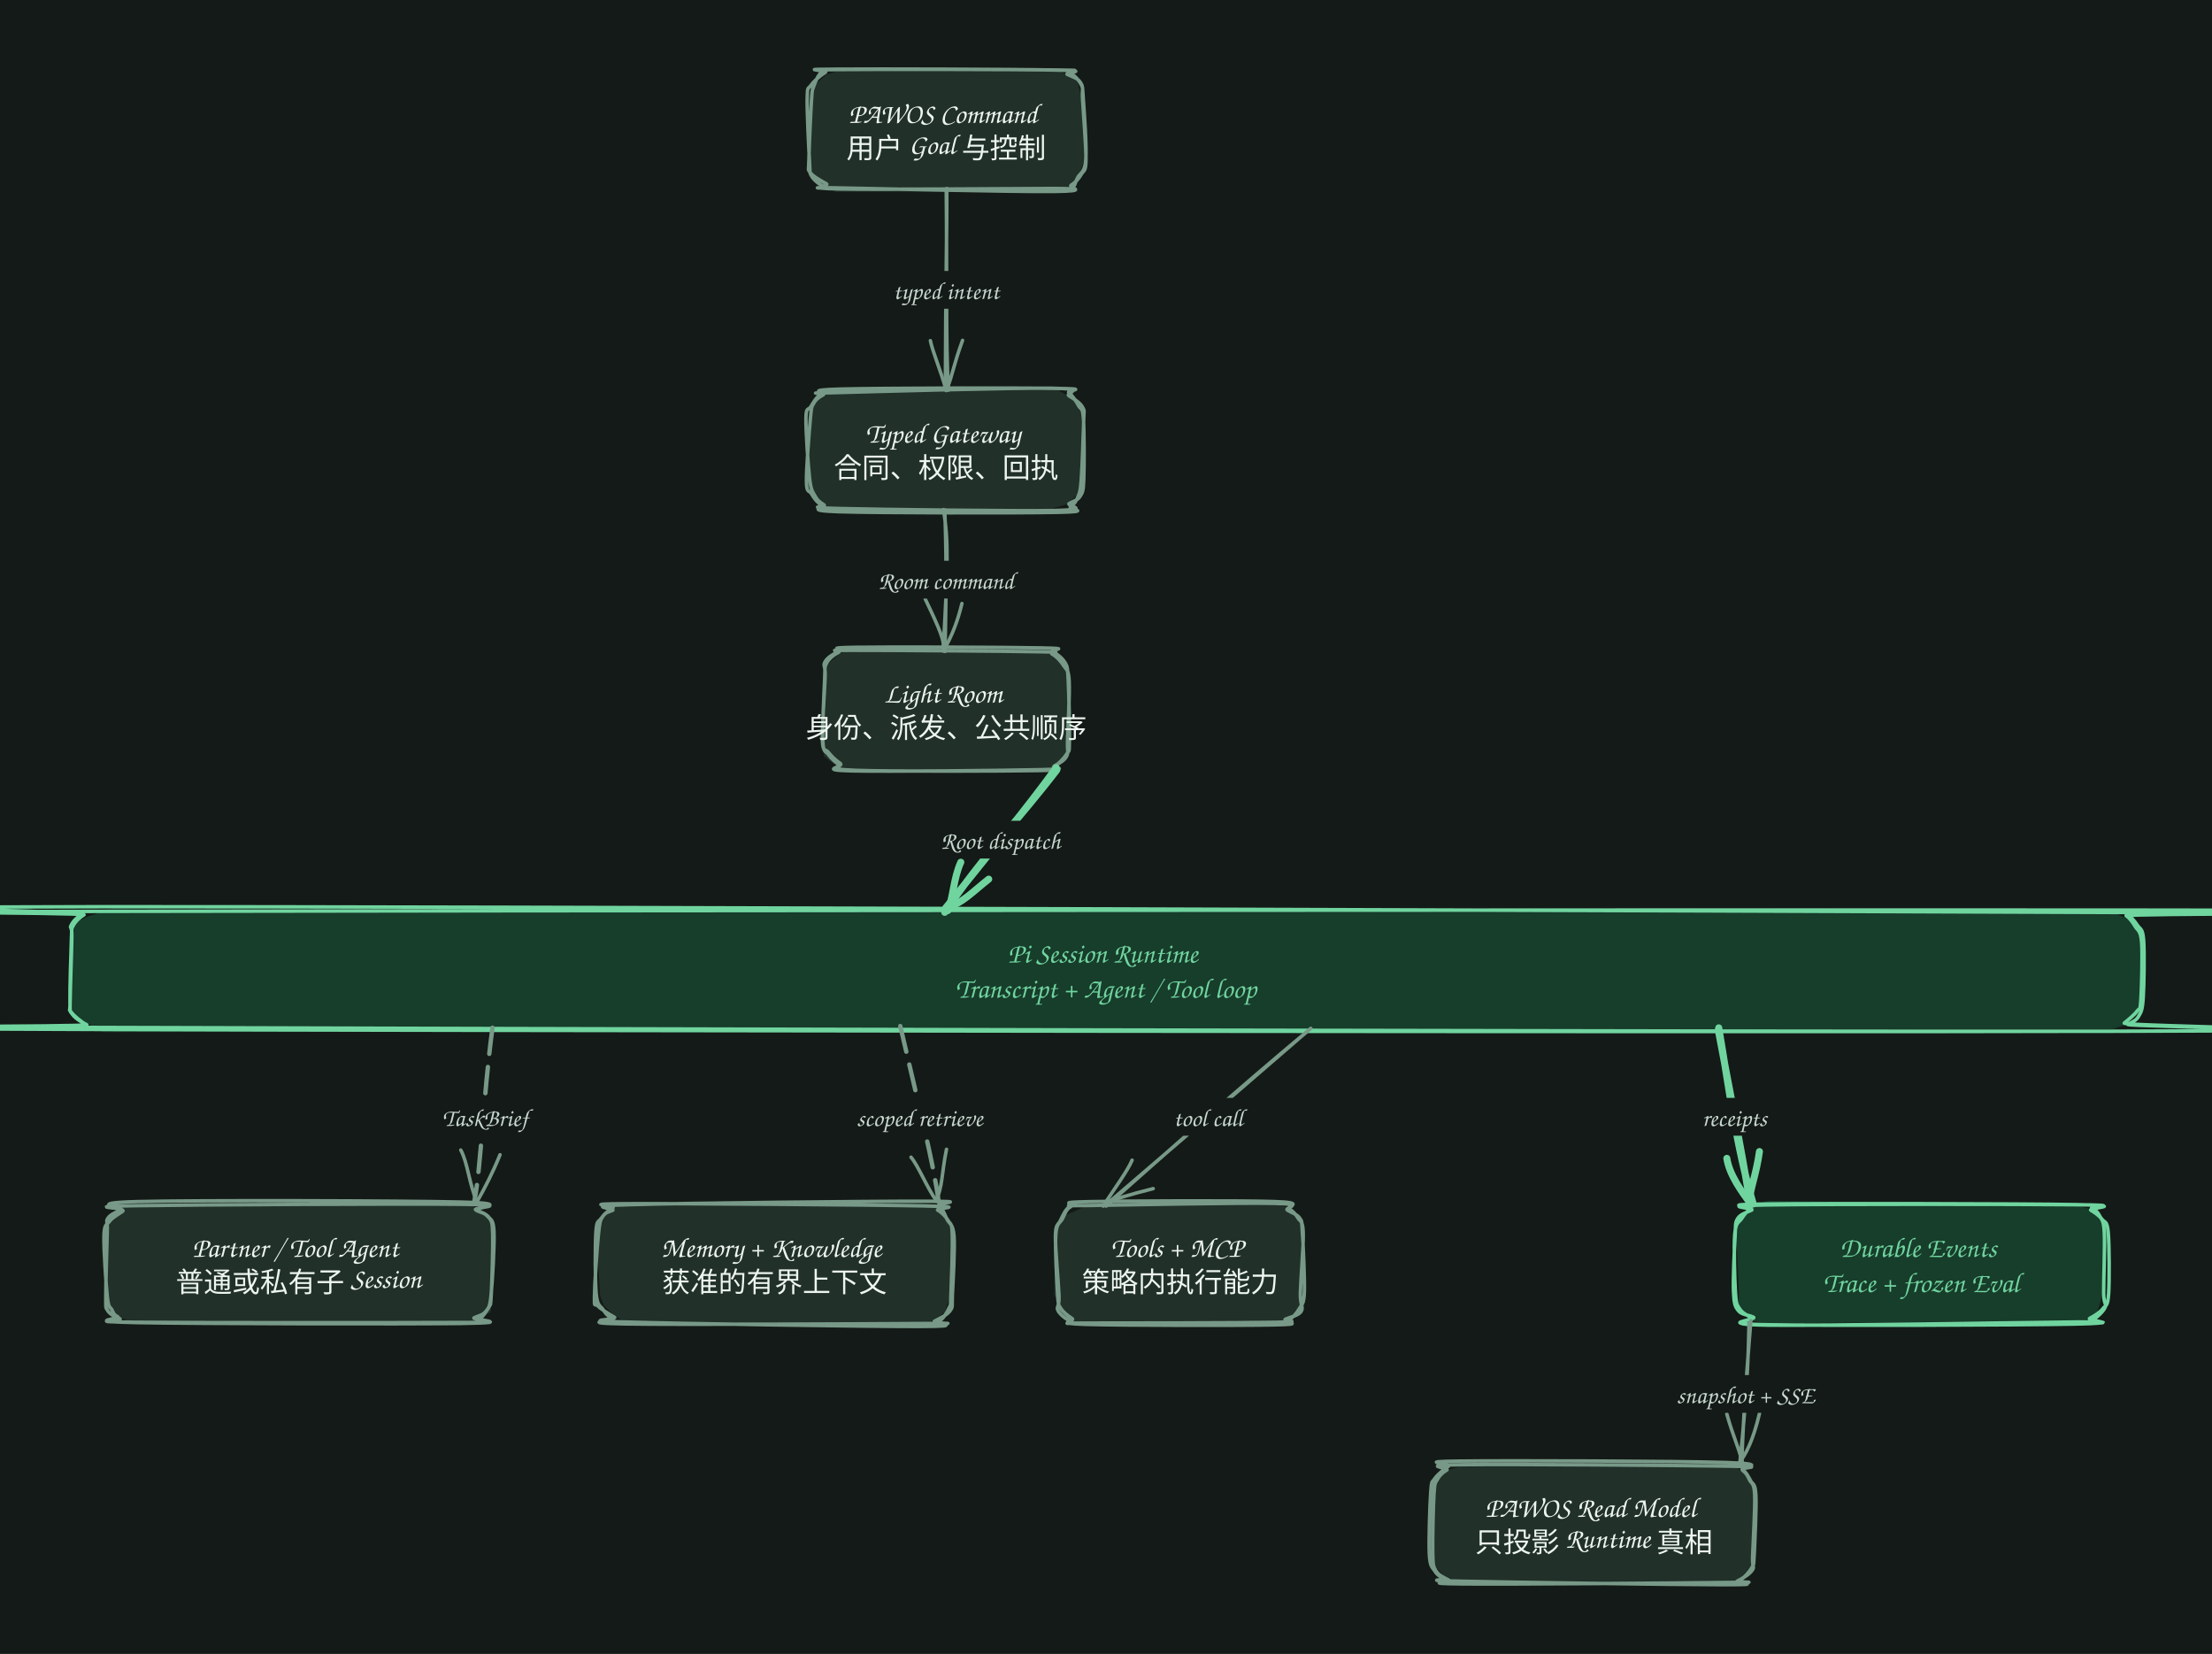
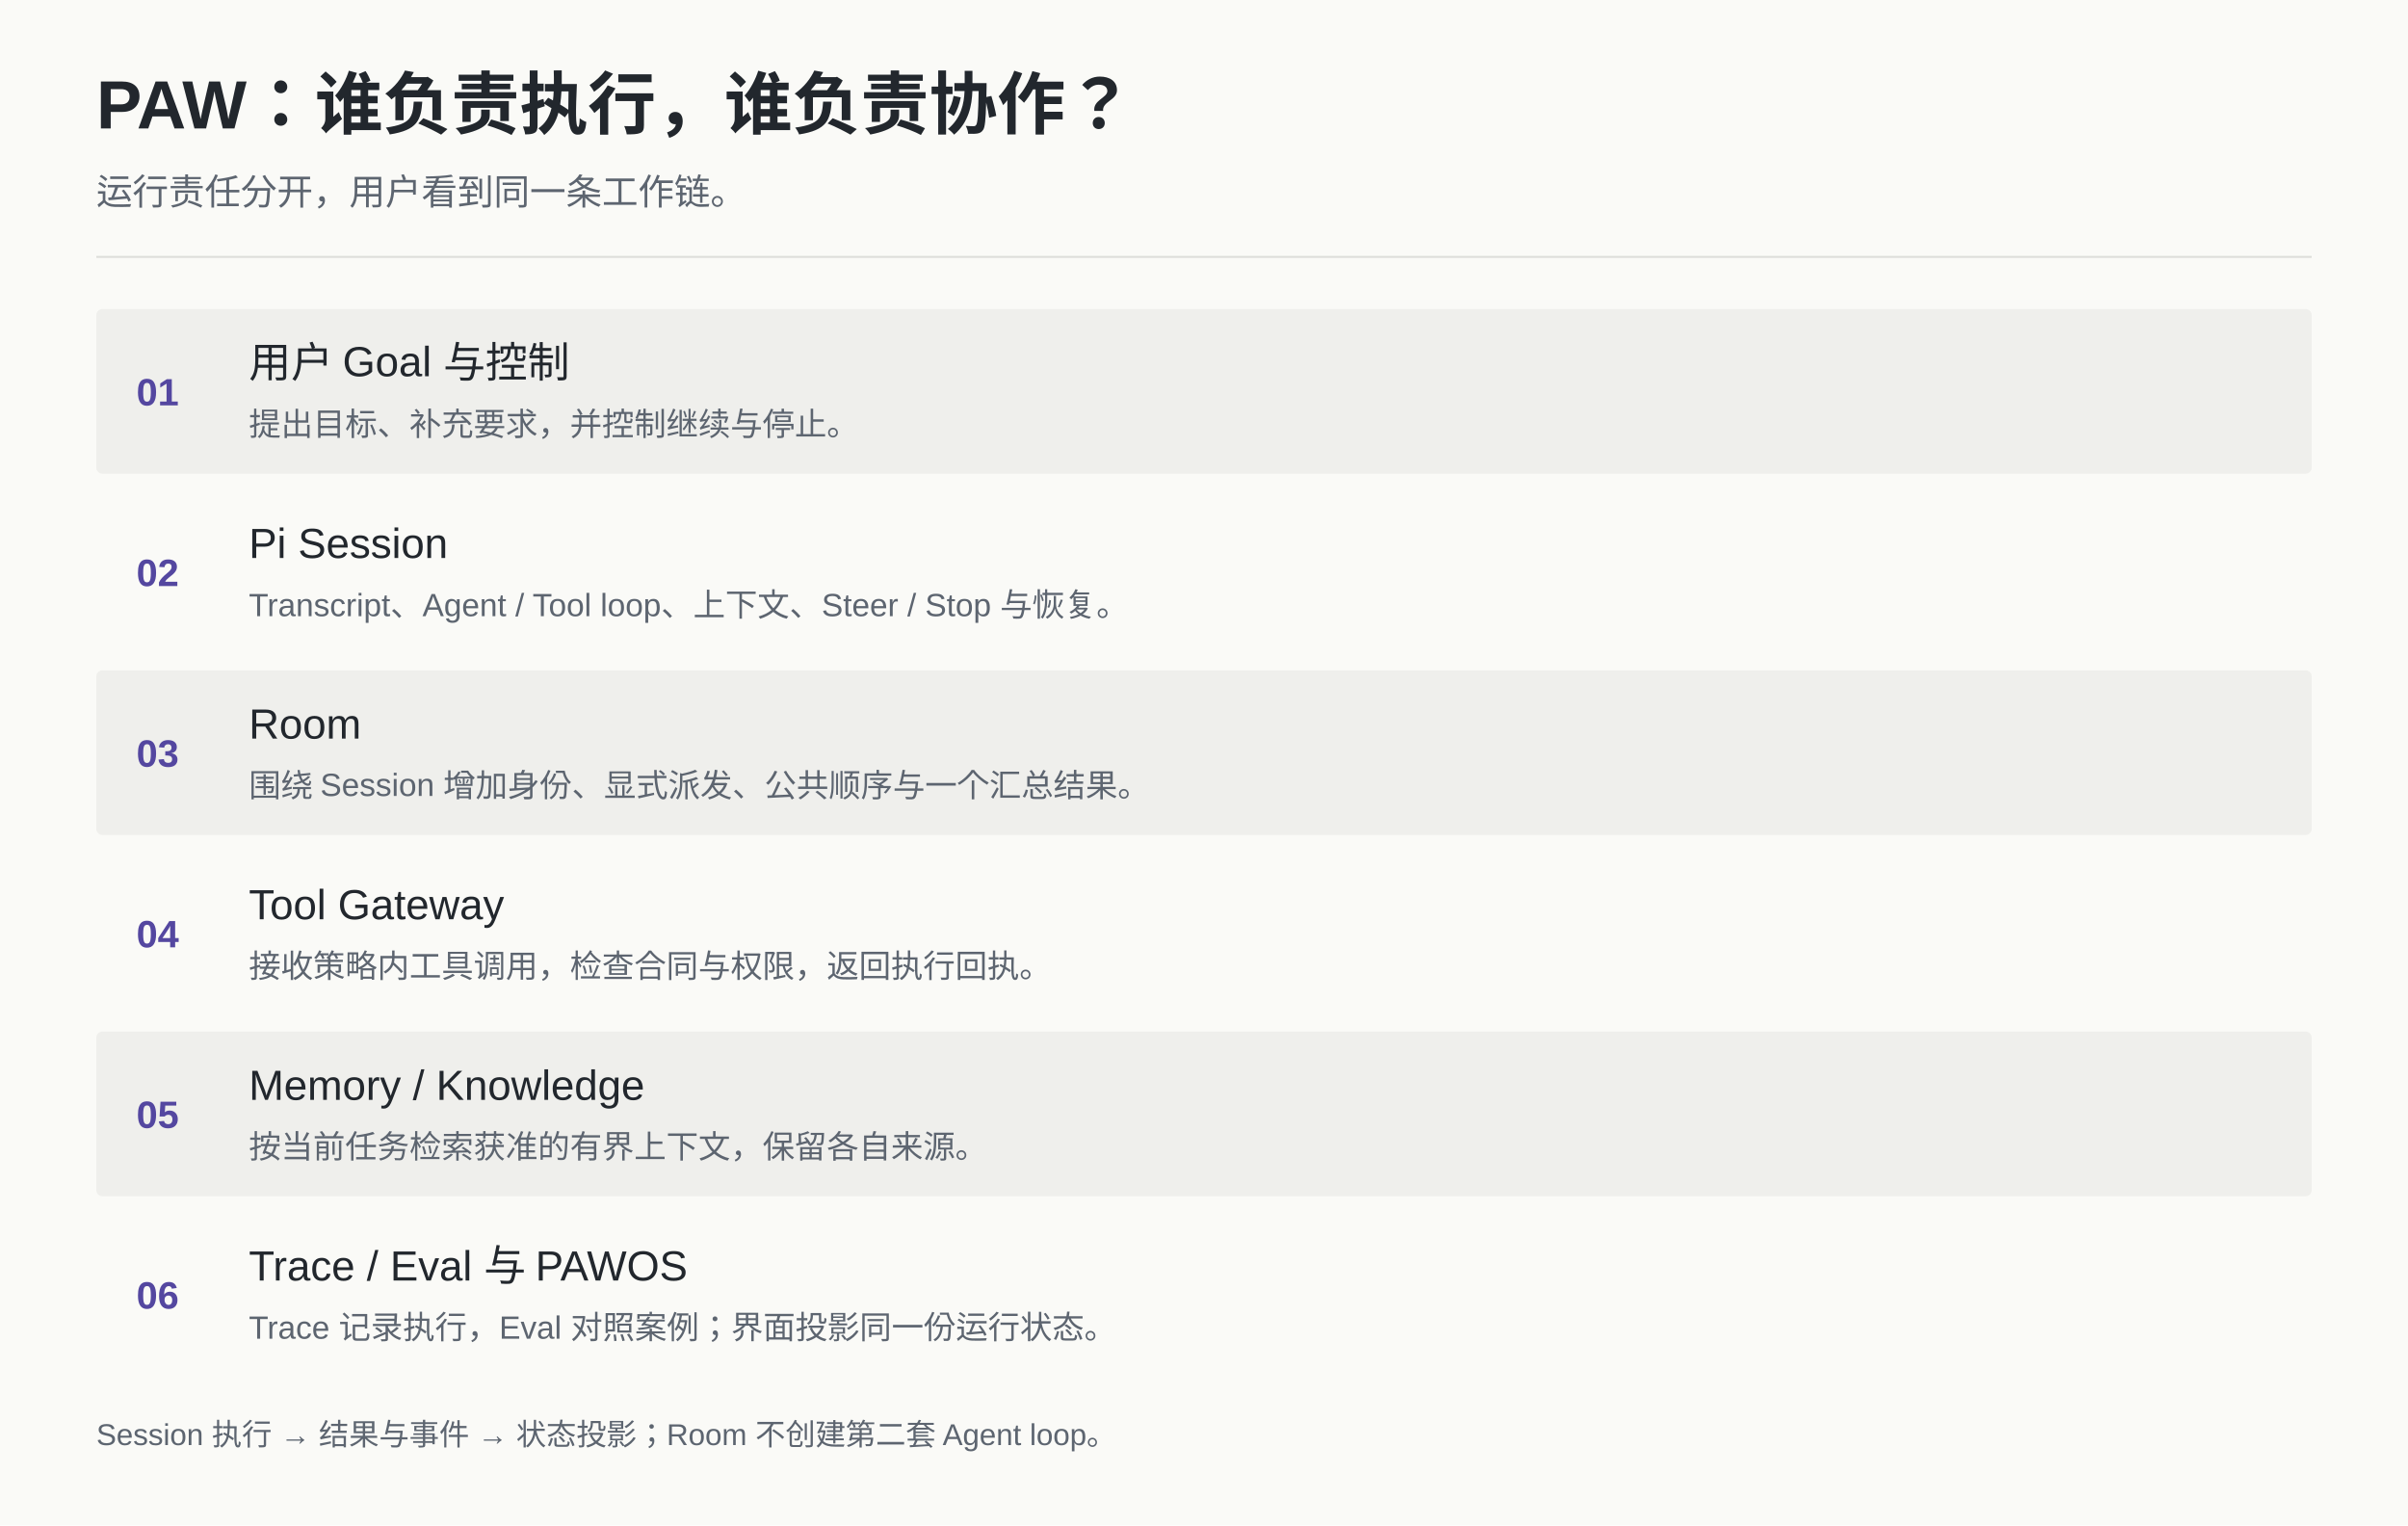
- <svg xmlns="http://www.w3.org/2000/svg" width="1259.50" height="941.56" viewBox="0 0 1259.50 941.56">
-   <rect width="1259.50" height="941.56" fill="#141a17" />
-   <path d="M 602.11 221.91 L 607.96 225.22 L 614.91 231.23 L 615.73 237.52 L 615.59 273.42 L 613.67 281.24 L 607.95 286.97 L 598.82 289.53 L 476.58 291.30 L 467.23 289.40 L 462.70 282.04 L 458.68 273.81 L 462.08 237.76 L 462.66 230.87 L 469.82 223.86 L 478.17 220.67 Z" fill="#213029" stroke="none" opacity="1.00" />
-   <path d="M 601.03 221.10 C 622.75 221.45, 606.44 221.95, 608.62 223.60 C 610.81 225.25, 612.77 228.53, 614.15 230.99 C 615.52 233.46, 616.40 231.40, 616.89 238.37 C 617.38 245.35, 617.41 265.47, 617.10 272.83 C 616.78 280.20, 616.38 280.26, 615.00 282.56 C 613.61 284.86, 611.08 285.31, 608.79 286.65 C 606.50 287.99, 623.03 290.12, 601.27 290.60 C 579.51 291.07, 500.52 290.05, 478.23 289.49 C 455.94 288.93, 470.25 288.62, 467.55 287.21 C 464.85 285.80, 463.40 283.24, 462.01 281.03 C 460.61 278.83, 459.28 281.08, 459.18 273.97 C 459.08 266.86, 460.73 245.77, 461.41 238.38 C 462.10 231.00, 462.06 231.93, 463.29 229.66 C 464.52 227.39, 466.28 226.12, 468.78 224.75 C 471.29 223.39, 456.27 222.11, 478.31 221.50 C 500.35 220.89, 579.31 220.75, 601.03 221.10 M 598.56 221.00 C 620.61 221.31, 605.73 223.58, 608.70 225.37 C 611.67 227.17, 615.01 229.28, 616.39 231.78 C 617.78 234.27, 617.12 233.43, 617.00 240.33 C 616.87 247.22, 616.19 266.06, 615.65 273.15 C 615.10 280.25, 614.75 280.31, 613.74 282.89 C 612.72 285.47, 611.49 287.16, 609.54 288.62 C 607.59 290.08, 623.97 291.22, 602.03 291.67 C 580.09 292.12, 500.04 292.03, 477.90 291.32 C 455.76 290.61, 471.48 288.89, 469.18 287.40 C 466.89 285.92, 465.47 284.96, 464.10 282.42 C 462.73 279.88, 461.83 279.59, 460.96 272.19 C 460.09 264.79, 458.78 244.81, 458.89 238.04 C 459.00 231.27, 460.25 233.81, 461.64 231.58 C 463.03 229.35, 464.78 226.01, 467.24 224.67 C 469.70 223.32, 454.52 224.12, 476.41 223.51 C 498.30 222.90, 576.51 220.69, 598.56 221.00" stroke="#789988" stroke-width="2" fill="none" stroke-linecap="round" stroke-linejoin="round" opacity="1.00" />
-   <path d="M 591.11 369.28 L 599.75 370.68 L 607.95 377.02 L 609.92 385.49 L 609.78 420.05 L 606.65 428.19 L 600.79 437.25 L 592.73 439.17 L 485.18 438.63 L 476.24 435.89 L 469.11 430.65 L 469.30 422.97 L 470.56 388.89 L 469.97 379.44 L 478.11 372.04 L 484.14 369.50 Z" fill="#213029" stroke="none" opacity="1.00" />
-   <path d="M 590.81 371.02 C 609.73 371.38, 596.60 371.04, 599.08 372.36 C 601.55 373.68, 604.04 376.36, 605.65 378.94 C 607.27 381.52, 608.38 380.83, 608.75 387.83 C 609.12 394.84, 608.13 413.82, 607.88 420.95 C 607.63 428.08, 608.51 428.12, 607.26 430.62 C 606.00 433.13, 602.74 434.72, 600.35 435.97 C 597.95 437.23, 612.15 437.67, 592.90 438.15 C 573.64 438.63, 504.00 439.33, 484.80 438.85 C 465.60 438.38, 479.86 436.82, 477.69 435.28 C 475.51 433.74, 473.28 431.83, 471.75 429.62 C 470.22 427.41, 468.88 429.11, 468.52 422.02 C 468.15 414.92, 469.18 394.46, 469.54 387.05 C 469.89 379.63, 469.29 380.17, 470.63 377.55 C 471.96 374.93, 475.07 372.56, 477.55 371.34 C 480.04 370.12, 466.64 370.26, 485.52 370.21 C 504.39 370.16, 571.88 370.66, 590.81 371.02 M 593.10 368.85 C 611.77 369.25, 597.23 369.50, 599.43 370.88 C 601.64 372.26, 604.86 374.47, 606.33 377.13 C 607.79 379.79, 607.79 379.33, 608.22 386.84 C 608.65 394.35, 609.03 415.15, 608.90 422.18 C 608.78 429.22, 608.91 426.69, 607.46 429.06 C 606.01 431.44, 602.90 434.81, 600.21 436.41 C 597.52 438.02, 610.16 438.32, 591.34 438.67 C 572.51 439.03, 506.08 439.23, 487.26 438.54 C 468.43 437.85, 481.00 436.26, 478.38 434.53 C 475.77 432.81, 473.27 430.34, 471.59 428.19 C 469.91 426.04, 468.59 428.74, 468.29 421.65 C 468.00 414.56, 469.58 393.11, 469.82 385.64 C 470.07 378.16, 468.43 379.26, 469.75 376.78 C 471.08 374.29, 474.84 372.11, 477.78 370.73 C 480.71 369.35, 468.16 368.81, 487.38 368.49 C 506.60 368.18, 574.42 368.45, 593.10 368.85" stroke="#789988" stroke-width="2" fill="none" stroke-linecap="round" stroke-linejoin="round" opacity="1.00" />
-   <path d="M 523.53 684.82 L 533.02 685.84 L 539.55 693.12 L 541.89 702.69 L 541.51 735.31 L 538.21 746.71 L 534.70 749.45 L 526.28 755.14 L 355.20 752.04 L 350.41 749.49 L 343.76 743.21 L 341.71 737.72 L 339.74 703.50 L 343.98 693.43 L 347.83 687.78 L 355.60 686.65 Z" fill="#213029" stroke="none" opacity="1.00" />
-   <path d="M 525.19 686.50 C 554.69 687.12, 531.51 687.55, 533.97 688.96 C 536.44 690.37, 538.60 692.65, 539.97 694.98 C 541.35 697.30, 541.97 695.89, 542.21 702.91 C 542.46 709.92, 541.75 730.10, 541.45 737.07 C 541.14 744.03, 541.55 742.14, 540.36 744.70 C 539.18 747.25, 537.06 750.94, 534.34 752.40 C 531.62 753.86, 553.77 753.24, 524.03 753.46 C 494.30 753.67, 385.23 754.19, 355.92 753.69 C 326.61 753.20, 350.26 751.84, 348.18 750.49 C 346.10 749.14, 344.90 747.91, 343.45 745.60 C 341.99 743.28, 340.17 743.95, 339.47 736.59 C 338.78 729.24, 338.84 708.60, 339.30 701.46 C 339.76 694.31, 340.61 696.02, 342.21 693.71 C 343.82 691.40, 346.47 689.01, 348.93 687.60 C 351.39 686.19, 327.61 685.43, 356.98 685.25 C 386.36 685.06, 495.69 685.88, 525.19 686.50 M 526.06 683.84 C 555.40 683.92, 532.47 684.60, 534.65 686.30 C 536.83 687.99, 537.73 691.09, 539.15 694.00 C 540.58 696.91, 542.70 696.57, 543.23 703.75 C 543.75 710.93, 542.65 730.02, 542.29 737.08 C 541.94 744.13, 542.76 743.57, 541.08 746.07 C 539.40 748.56, 535.10 750.55, 532.21 752.06 C 529.33 753.57, 553.20 755.05, 523.77 755.14 C 494.33 755.23, 384.61 753.48, 355.63 752.60 C 326.64 751.73, 352.38 751.40, 349.86 749.89 C 347.33 748.38, 342.37 745.45, 340.47 743.53 C 338.58 741.61, 338.41 745.23, 338.46 738.37 C 338.51 731.50, 339.97 709.99, 340.78 702.33 C 341.60 694.66, 342.00 694.59, 343.34 692.37 C 344.68 690.16, 346.28 690.13, 348.82 689.03 C 351.36 687.94, 329.06 686.66, 358.60 685.80 C 388.14 684.93, 496.71 683.76, 526.06 683.84" stroke="#789988" stroke-width="2" fill="none" stroke-linecap="round" stroke-linejoin="round" opacity="1.00" />
-   <path d="M 1200.82 518.51 L 1209.39 522.10 L 1216.25 526.93 L 1221.22 533.72 L 1218.51 570.62 L 1218.04 576.80 L 1209.73 583.57 L 1202.82 585.93 L 58.48 587.53 L 49.21 582.32 L 41.71 579.24 L 40.31 569.94 L 39.56 533.21 L 43.56 524.79 L 50.22 521.62 L 56.64 519.61 Z" fill="#173d2b" stroke="none" opacity="1.00" />
-   <path d="M 1202.85 518.09 C 1395.30 518.29, 1208.18 518.55, 1210.54 519.98 C 1212.90 521.42, 1215.36 524.19, 1217.03 526.72 C 1218.70 529.25, 1220.01 528.29, 1220.56 535.17 C 1221.11 542.05, 1220.81 560.76, 1220.33 568.00 C 1219.85 575.24, 1219.15 576.08, 1217.69 578.61 C 1216.22 581.13, 1214.10 581.75, 1211.54 583.16 C 1208.97 584.57, 1394.69 586.79, 1202.29 587.09 C 1009.90 587.38, 249.30 585.55, 57.17 584.93 C -134.97 584.32, 52.11 584.59, 49.47 583.37 C 46.83 582.15, 42.94 579.83, 41.34 577.59 C 39.74 575.35, 39.96 577.05, 39.85 569.94 C 39.74 562.82, 40.37 542.05, 40.67 534.89 C 40.97 527.73, 40.46 529.33, 41.66 526.99 C 42.85 524.64, 45.48 522.15, 47.84 520.79 C 50.20 519.43, -136.69 519.28, 55.81 518.83 C 248.31 518.38, 1010.40 517.90, 1202.85 518.09 M 1203.62 519.45 C 1395.81 520.30, 1208.55 520.01, 1210.56 521.33 C 1212.58 522.64, 1214.25 524.82, 1215.72 527.35 C 1217.20 529.88, 1218.88 529.47, 1219.43 536.49 C 1219.97 543.51, 1219.42 562.93, 1218.98 569.46 C 1218.54 576.00, 1218.34 573.53, 1216.76 575.69 C 1215.19 577.85, 1211.85 580.53, 1209.54 582.42 C 1207.22 584.32, 1394.95 586.46, 1202.87 587.07 C 1010.79 587.67, 249.37 586.69, 57.07 586.06 C -135.24 585.44, 51.81 584.96, 49.05 583.31 C 46.30 581.66, 42.06 578.35, 40.54 576.17 C 39.02 573.99, 39.87 577.35, 39.93 570.23 C 39.99 563.10, 40.81 540.64, 40.90 533.40 C 40.99 526.16, 39.51 528.98, 40.48 526.81 C 41.45 524.63, 43.89 522.11, 46.71 520.34 C 49.54 518.56, -135.41 516.33, 57.41 516.18 C 250.23 516.03, 1011.43 518.59, 1203.62 519.45" stroke="#70d49f" stroke-width="2" fill="none" stroke-linecap="round" stroke-linejoin="round" opacity="1.00" />
-   <path d="M 262.27 684.24 L 269.96 687.10 L 279.46 692.24 L 281.01 703.54 L 279.95 737.41 L 279.42 746.98 L 270.00 751.90 L 262.45 754.50 L 77.13 753.34 L 66.83 749.53 L 62.00 744.02 L 61.55 737.94 L 58.33 701.69 L 63.78 693.31 L 69.67 687.44 L 78.73 685.65 Z" fill="#213029" stroke="none" opacity="1.00" />
-   <path d="M 262.76 685.58 C 295.16 685.97, 268.24 687.46, 270.85 688.72 C 273.45 689.98, 276.80 690.78, 278.41 693.12 C 280.03 695.46, 280.33 695.40, 280.54 702.75 C 280.75 710.11, 280.09 730.31, 279.70 737.25 C 279.30 744.19, 279.47 741.98, 278.15 744.41 C 276.83 746.83, 274.45 750.39, 271.77 751.80 C 269.10 753.21, 294.55 752.71, 262.09 752.87 C 229.63 753.02, 109.33 753.08, 77.02 752.73 C 44.71 752.37, 70.85 751.84, 68.24 750.74 C 65.62 749.64, 62.64 748.29, 61.30 746.12 C 59.97 743.95, 60.28 745.18, 60.24 737.73 C 60.20 730.27, 60.87 708.77, 61.07 701.40 C 61.27 694.03, 60.15 695.59, 61.46 693.49 C 62.77 691.38, 66.43 689.96, 68.93 688.77 C 71.42 687.59, 44.13 686.92, 76.44 686.39 C 108.74 685.85, 230.36 685.19, 262.76 685.58 M 262.79 684.33 C 294.99 685.16, 268.70 687.67, 271.15 689.00 C 273.60 690.34, 275.80 690.32, 277.49 692.34 C 279.17 694.36, 280.92 693.58, 281.27 701.11 C 281.62 708.64, 280.38 729.90, 279.59 737.51 C 278.79 745.11, 278.10 744.60, 276.49 746.72 C 274.88 748.84, 272.04 749.11, 269.92 750.23 C 267.79 751.34, 295.71 752.95, 263.74 753.40 C 231.76 753.86, 110.83 753.59, 78.05 752.95 C 45.27 752.32, 69.44 750.83, 67.05 749.61 C 64.67 748.39, 64.72 747.53, 63.73 745.64 C 62.74 743.75, 61.87 745.28, 61.11 738.28 C 60.36 731.29, 59.00 710.83, 59.20 703.67 C 59.41 696.51, 60.58 697.66, 62.36 695.31 C 64.13 692.96, 67.26 691.43, 69.86 689.56 C 72.46 687.68, 45.81 684.93, 77.96 684.06 C 110.12 683.19, 230.59 683.51, 262.79 684.33" stroke="#789988" stroke-width="2" fill="none" stroke-linecap="round" stroke-linejoin="round" opacity="1.00" />
-   <path d="M 723.88 684.93 L 732.91 687.21 L 741.37 695.48 L 740.60 703.11 L 740.49 735.55 L 741.72 745.89 L 733.01 750.17 L 725.39 754.89 L 617.19 752.10 L 610.44 753.07 L 603.66 743.07 L 600.21 737.12 L 601.32 702.52 L 604.36 692.71 L 612.09 689.55 L 620.88 685.22 Z" fill="#213029" stroke="none" opacity="1.00" />
-   <path d="M 725.71 685.06 C 744.55 685.51, 730.67 687.55, 733.05 688.94 C 735.43 690.33, 738.59 691.33, 740.00 693.41 C 741.42 695.48, 741.09 694.39, 741.54 701.39 C 741.99 708.39, 742.96 728.16, 742.69 735.42 C 742.41 742.67, 741.37 742.23, 739.87 744.93 C 738.38 747.63, 736.17 750.05, 733.70 751.60 C 731.23 753.15, 744.32 753.86, 725.06 754.25 C 705.79 754.64, 637.20 754.55, 618.10 753.95 C 599.00 753.34, 612.81 752.16, 610.46 750.62 C 608.11 749.09, 605.36 747.06, 603.98 744.76 C 602.60 742.45, 602.65 743.75, 602.18 736.80 C 601.71 729.84, 600.69 710.17, 601.15 703.01 C 601.62 695.85, 603.56 696.49, 604.95 693.83 C 606.34 691.17, 607.00 688.33, 609.51 687.07 C 612.02 685.81, 600.64 686.61, 620.01 686.27 C 639.37 685.94, 706.87 684.62, 725.71 685.06 M 725.68 684.03 C 744.65 684.71, 731.87 686.62, 734.08 688.16 C 736.29 689.70, 737.62 691.02, 738.94 693.27 C 740.27 695.51, 741.79 694.50, 742.04 701.61 C 742.29 708.72, 740.62 728.45, 740.43 735.93 C 740.25 743.40, 742.34 743.95, 740.92 746.45 C 739.50 748.96, 734.37 749.91, 731.91 750.97 C 729.44 752.02, 745.17 752.40, 726.13 752.77 C 707.09 753.15, 636.95 753.21, 617.67 753.20 C 598.40 753.18, 613.02 753.88, 610.48 752.71 C 607.94 751.54, 603.70 748.68, 602.45 746.16 C 601.20 743.64, 603.24 744.70, 602.99 737.60 C 602.74 730.51, 600.82 710.73, 600.95 703.60 C 601.09 696.48, 602.39 697.69, 603.78 694.86 C 605.17 692.04, 606.57 688.45, 609.32 686.65 C 612.07 684.86, 600.89 684.52, 620.28 684.08 C 639.68 683.65, 706.71 683.35, 725.68 684.03" stroke="#789988" stroke-width="2" fill="none" stroke-linecap="round" stroke-linejoin="round" opacity="1.00" />
-   <path d="M 1182.09 686.26 L 1189.75 688.11 L 1199.03 695.19 L 1199.76 703.99 L 1197.53 735.06 L 1195.41 743.21 L 1192.74 751.18 L 1180.83 751.79 L 1006.55 753.38 L 998.13 752.11 L 989.49 745.18 L 990.13 737.06 L 988.59 700.57 L 992.28 693.20 L 998.17 685.94 L 1006.56 683.62 Z" fill="#173d2b" stroke="none" opacity="1.00" />
-   <path d="M 1182.84 685.79 C 1213.61 686.38, 1188.18 687.58, 1190.53 688.98 C 1192.88 690.38, 1195.28 692.04, 1196.93 694.17 C 1198.58 696.31, 1199.81 694.71, 1200.43 701.80 C 1201.05 708.89, 1201.14 729.51, 1200.63 736.72 C 1200.12 743.92, 1199.14 742.74, 1197.35 745.03 C 1195.56 747.33, 1192.57 749.05, 1189.90 750.51 C 1187.23 751.96, 1211.90 753.17, 1181.31 753.78 C 1150.73 754.39, 1037.07 754.76, 1006.39 754.16 C 975.71 753.55, 999.89 751.67, 997.24 750.15 C 994.60 748.64, 992.03 747.44, 990.52 745.05 C 989.00 742.66, 988.60 742.91, 988.14 735.82 C 987.68 728.73, 987.16 709.53, 987.77 702.50 C 988.38 695.46, 990.25 696.00, 991.80 693.59 C 993.35 691.19, 994.73 689.40, 997.07 688.04 C 999.41 686.68, 974.91 685.80, 1005.87 685.43 C 1036.83 685.05, 1152.06 685.19, 1182.84 685.79 M 1181.76 685.83 C 1212.67 686.16, 1188.73 686.84, 1191.04 687.93 C 1193.35 689.01, 1194.43 690.01, 1195.62 692.33 C 1196.81 694.65, 1197.82 694.55, 1198.19 701.85 C 1198.55 709.15, 1197.77 728.99, 1197.81 736.12 C 1197.86 743.26, 1199.84 741.89, 1198.46 744.66 C 1197.07 747.44, 1192.16 751.45, 1189.53 752.77 C 1186.90 754.09, 1213.18 752.31, 1182.68 752.58 C 1152.17 752.85, 1037.20 754.84, 1006.49 754.39 C 975.77 753.94, 1001.18 751.24, 998.40 749.87 C 995.62 748.50, 991.71 748.58, 989.82 746.17 C 987.93 743.75, 987.36 742.38, 987.05 735.39 C 986.73 728.39, 987.54 711.13, 987.94 704.18 C 988.33 697.23, 987.85 696.24, 989.42 693.70 C 990.98 691.16, 994.63 690.22, 997.33 688.93 C 1000.03 687.64, 974.89 686.47, 1005.63 685.95 C 1036.37 685.44, 1150.86 685.50, 1181.76 685.83" stroke="#70d49f" stroke-width="2" fill="none" stroke-linecap="round" stroke-linejoin="round" opacity="1.00" />
-   <path d="M 981.19 833.05 L 989.38 835.78 L 997.59 841.72 L 999.50 850.90 L 1000.29 883.11 L 998.50 893.98 L 992.92 898.48 L 982.44 903.00 L 832.75 900.64 L 822.28 897.38 L 816.64 891.17 L 814.64 884.08 L 814.88 849.20 L 819.71 840.85 L 822.01 837.30 L 831.13 834.98 Z" fill="#213029" stroke="none" opacity="1.00" />
-   <path d="M 983.39 834.65 C 1010.01 835.11, 989.85 835.27, 992.07 836.64 C 994.29 838.01, 995.42 840.45, 996.71 842.86 C 998.00 845.28, 999.44 844.16, 999.79 851.12 C 1000.14 858.09, 999.21 877.76, 998.82 884.65 C 998.43 891.55, 998.86 889.97, 997.46 892.48 C 996.07 895.00, 992.98 898.36, 990.46 899.76 C 987.94 901.16, 1008.59 900.58, 982.35 900.90 C 956.11 901.23, 859.26 901.95, 833.00 901.71 C 806.74 901.46, 827.37 900.67, 824.80 899.42 C 822.23 898.17, 819.07 896.77, 817.57 894.21 C 816.07 891.64, 815.97 891.35, 815.79 884.04 C 815.62 876.73, 816.07 857.33, 816.51 850.35 C 816.96 843.38, 817.25 844.43, 818.46 842.19 C 819.67 839.95, 821.46 838.28, 823.78 836.89 C 826.09 835.50, 805.74 834.21, 832.35 833.84 C 858.95 833.46, 956.77 834.18, 983.39 834.65 M 983.17 832.60 C 1010.08 833.48, 990.08 835.42, 992.24 837.05 C 994.40 838.69, 994.99 840.06, 996.14 842.42 C 997.28 844.78, 998.82 843.92, 999.11 851.20 C 999.41 858.48, 998.15 879.00, 997.92 886.11 C 997.69 893.23, 999.19 891.54, 997.74 893.87 C 996.28 896.20, 991.88 898.73, 989.20 900.11 C 986.51 901.49, 1007.80 902.15, 981.62 902.16 C 955.45 902.17, 858.67 900.77, 832.14 900.17 C 805.61 899.57, 824.98 899.54, 822.44 898.56 C 819.91 897.58, 818.37 896.60, 816.93 894.29 C 815.50 891.99, 814.23 892.18, 813.84 884.72 C 813.46 877.25, 814.12 856.68, 814.64 849.51 C 815.16 842.35, 815.30 844.17, 816.98 841.71 C 818.65 839.24, 822.39 836.40, 824.69 834.74 C 826.98 833.08, 804.33 832.13, 830.74 831.78 C 857.16 831.42, 956.25 831.72, 983.17 832.60" stroke="#789988" stroke-width="2" fill="none" stroke-linecap="round" stroke-linejoin="round" opacity="1.00" />
-   <path d="M 601.84 39.87 L 609.37 43.45 L 613.60 46.90 L 616.30 57.94 L 618.19 89.28 L 614.01 100.44 L 610.58 105.13 L 599.86 109.09 L 475.80 109.23 L 469.50 105.57 L 460.85 100.20 L 461.68 91.19 L 460.60 55.33 L 464.09 48.14 L 470.55 42.42 L 477.32 40.24 Z" fill="#213029" stroke="none" opacity="1.00" />
-   <path d="M 600.13 39.82 C 622.05 40.12, 606.62 39.96, 609.24 41.42 C 611.85 42.87, 614.65 45.99, 615.84 48.56 C 617.04 51.13, 616.00 49.77, 616.42 56.84 C 616.84 63.91, 618.46 83.94, 618.35 90.98 C 618.23 98.03, 617.15 96.72, 615.75 99.13 C 614.35 101.53, 612.55 103.75, 609.93 105.40 C 607.31 107.05, 622.25 108.74, 600.02 109.00 C 577.80 109.26, 498.32 107.37, 476.58 106.96 C 454.83 106.54, 471.94 107.59, 469.55 106.51 C 467.16 105.42, 463.69 102.88, 462.25 100.45 C 460.82 98.02, 461.38 99.35, 460.94 91.92 C 460.49 84.50, 459.45 63.14, 459.59 55.92 C 459.73 48.69, 460.06 51.01, 461.77 48.57 C 463.49 46.13, 467.21 42.78, 469.87 41.29 C 472.53 39.79, 456.00 39.85, 477.71 39.61 C 499.42 39.36, 578.21 39.52, 600.13 39.82 M 601.46 39.89 C 623.51 40.38, 605.42 41.17, 607.69 42.32 C 609.97 43.47, 613.57 44.40, 615.09 46.78 C 616.62 49.17, 616.32 49.25, 616.84 56.61 C 617.37 63.98, 618.81 83.53, 618.26 90.96 C 617.71 98.38, 614.99 98.45, 613.56 101.18 C 612.13 103.91, 612.20 106.33, 609.69 107.35 C 607.18 108.37, 620.45 107.26, 598.48 107.30 C 576.51 107.34, 499.20 108.02, 477.86 107.57 C 456.53 107.11, 473.22 106.11, 470.47 104.57 C 467.73 103.02, 463.03 100.58, 461.38 98.29 C 459.74 96.00, 460.48 97.68, 460.59 90.83 C 460.70 83.99, 461.58 64.18, 462.05 57.20 C 462.52 50.22, 462.44 51.64, 463.40 48.95 C 464.36 46.27, 465.81 42.68, 467.82 41.09 C 469.83 39.49, 453.17 39.57, 475.45 39.37 C 497.72 39.17, 579.42 39.40, 601.46 39.89" stroke="#789988" stroke-width="2" fill="none" stroke-linecap="round" stroke-linejoin="round" opacity="1.00" />
-   <path d="M 538.79 108.35 C 539.28 151.48, 538.40 194.59, 540.01 222.11 M 539.08 107.34 C 539.24 132.85, 538.46 158.32, 538.28 221.98" stroke="#789988" stroke-width="2" fill="none" stroke-linecap="round" stroke-linejoin="round" opacity="1.00" />
-   <path d="M 538.79 222.35 C 535.71 211.12, 530.91 199.89, 529.75 193.92 M 539.42 220.68 C 542.16 214.25, 542.92 207.80, 548.08 193.76" stroke="#789988" stroke-width="2" fill="none" stroke-linecap="round" stroke-linejoin="round" opacity="1.00" />
-   <path d="M 537.18 290.10 C 540.20 307.70, 539.69 323.30, 537.09 369.22 M 537.93 290.31 C 538.80 311.57, 538.94 333.10, 538.10 370.88" stroke="#789988" stroke-width="2" fill="none" stroke-linecap="round" stroke-linejoin="round" opacity="1.00" />
-   <path d="M 537.18 370.10 C 538.04 365.53, 535.43 358.90, 526.83 341.02 M 537.11 370.63 C 542.36 361.52, 545.46 352.93, 547.72 343.57" stroke="#789988" stroke-width="2" fill="none" stroke-linecap="round" stroke-linejoin="round" opacity="1.00" />
-   <path d="M 601.72 438.37 C 581.93 464.28, 559.81 487.18, 537.93 519.38 M 601.40 437.09 C 583.43 461.76, 564.98 483.78, 538.17 517.24" stroke="#70d49f" stroke-width="4" fill="none" stroke-linecap="round" stroke-linejoin="round" opacity="1.00" />
-   <path d="M 539.72 518.37 C 542.77 511.06, 542.88 500.04, 547.09 490.82 M 540.04 516.17 C 547.68 514.42, 554.10 507.42, 562.97 500.48" stroke="#70d49f" stroke-width="4" fill="none" stroke-linecap="round" stroke-linejoin="round" opacity="1.00" />
-   <path d="M 280.43 585.06 C 275.03 624.80, 274.02 663.47, 270.14 683.69" stroke="#789988" stroke-width="2.5" fill="none" stroke-linecap="round" stroke-linejoin="round" stroke-dasharray="15.0,7.5" opacity="1.00" />
-   <path d="M 271.73 684.62 C 267.06 673.95, 266.42 662.21, 262.37 654.71 M 271.48 684.38 C 276.17 676.05, 280.56 667.62, 284.70 657.39" stroke="#789988" stroke-width="2" fill="none" stroke-linecap="round" stroke-linejoin="round" opacity="1.00" />
-   <path d="M 744.45 587.05 C 705.03 619.94, 666.30 654.34, 629.86 686.59 M 746.35 585.43 C 718.53 609.37, 691.63 632.77, 629.15 686.38" stroke="#789988" stroke-width="2" fill="none" stroke-linecap="round" stroke-linejoin="round" opacity="1.00" />
-   <path d="M 628.10 686.61 C 635.04 675.98, 642.11 666.46, 644.61 660.46 M 630.25 684.42 C 634.74 682.78, 642.38 680.19, 656.63 676.67" stroke="#789988" stroke-width="2" fill="none" stroke-linecap="round" stroke-linejoin="round" opacity="1.00" />
-   <path d="M 512.61 584.11 C 522.18 625.57, 531.86 663.13, 534.48 684.31" stroke="#789988" stroke-width="2.5" fill="none" stroke-linecap="round" stroke-linejoin="round" stroke-dasharray="15.0,7.5" opacity="1.00" />
-   <path d="M 533.21 683.67 C 527.65 675.79, 522.92 663.74, 518.72 658.78 M 532.72 683.78 C 536.78 676.19, 536.09 668.11, 538.93 654.27" stroke="#789988" stroke-width="2" fill="none" stroke-linecap="round" stroke-linejoin="round" opacity="1.00" />
-   <path d="M 978.65 585.14 C 984.67 620.14, 988.45 652.06, 998.28 685.39 M 978.36 586.27 C 984.08 617.15, 990.58 648.48, 996.58 685.33" stroke="#70d49f" stroke-width="4" fill="none" stroke-linecap="round" stroke-linejoin="round" opacity="1.00" />
-   <path d="M 996.35 684.70 C 991.72 678.34, 984.71 668.90, 983.25 659.43 M 995.63 686.11 C 996.38 676.88, 1000.01 668.67, 1001.82 655.56" stroke="#70d49f" stroke-width="4" fill="none" stroke-linecap="round" stroke-linejoin="round" opacity="1.00" />
-   <path d="M 996.91 751.91 C 995.11 775.41, 992.82 800.36, 991.71 833.71 M 995.90 753.19 C 995.44 773.04, 994.87 791.64, 990.68 832.81" stroke="#789988" stroke-width="2" fill="none" stroke-linecap="round" stroke-linejoin="round" opacity="1.00" />
-   <path d="M 991.91 831.91 C 989.93 823.83, 986.63 817.21, 983.23 804.93 M 990.29 832.81 C 994.03 827.94, 998.14 820.35, 1001.86 804.57" stroke="#789988" stroke-width="2" fill="none" stroke-linecap="round" stroke-linejoin="round" opacity="1.00" />
-   <text x="538.75" y="236.00" font-size="16" font-family="Excalifont, Virgil, 'Segoe Print', 'Bradley Hand', 'Chalkboard SE', Chalkboard, 'Comic Sans MS', cursive" fill="#edf5f0" text-anchor="middle" opacity="1.00">
-     <tspan x="538.75" dy="16.00">Typed Gateway</tspan>
-     <tspan x="538.75" dy="20.00">合同、权限、回执</tspan>
-   </text>
-   <text x="538.75" y="384.00" font-size="16" font-family="Excalifont, Virgil, 'Segoe Print', 'Bradley Hand', 'Chalkboard SE', Chalkboard, 'Comic Sans MS', cursive" fill="#edf5f0" text-anchor="middle" opacity="1.00">
-     <tspan x="538.75" dy="16.00">Light Room</tspan>
-     <tspan x="538.75" dy="20.00">身份、派发、公共顺序</tspan>
-   </text>
-   <text x="441.00" y="699.56" font-size="16" font-family="Excalifont, Virgil, 'Segoe Print', 'Bradley Hand', 'Chalkboard SE', Chalkboard, 'Comic Sans MS', cursive" fill="#edf5f0" text-anchor="middle" opacity="1.00">
-     <tspan x="441.00" dy="16.00">Memory + Knowledge</tspan>
-     <tspan x="441.00" dy="20.00">获准的有界上下文</tspan>
-   </text>
-   <text x="629.75" y="532.00" font-size="16" font-family="Excalifont, Virgil, 'Segoe Print', 'Bradley Hand', 'Chalkboard SE', Chalkboard, 'Comic Sans MS', cursive" fill="#70d49f" text-anchor="middle" opacity="1.00">
-     <tspan x="629.75" dy="16.00">Pi Session Runtime</tspan>
-     <tspan x="629.75" dy="20.00">Transcript + Agent / Tool loop</tspan>
-   </text>
-   <text x="170.00" y="699.56" font-size="16" font-family="Excalifont, Virgil, 'Segoe Print', 'Bradley Hand', 'Chalkboard SE', Chalkboard, 'Comic Sans MS', cursive" fill="#edf5f0" text-anchor="middle" opacity="1.00">
-     <tspan x="170.00" dy="16.00">Partner / Tool Agent</tspan>
-     <tspan x="170.00" dy="20.00">普通或私有子 Session</tspan>
-   </text>
-   <text x="672.00" y="699.56" font-size="16" font-family="Excalifont, Virgil, 'Segoe Print', 'Bradley Hand', 'Chalkboard SE', Chalkboard, 'Comic Sans MS', cursive" fill="#edf5f0" text-anchor="middle" opacity="1.00">
-     <tspan x="672.00" dy="16.00">Tools + MCP</tspan>
-     <tspan x="672.00" dy="20.00">策略内执行能力</tspan>
-   </text>
-   <text x="1094.00" y="699.56" font-size="16" font-family="Excalifont, Virgil, 'Segoe Print', 'Bradley Hand', 'Chalkboard SE', Chalkboard, 'Comic Sans MS', cursive" fill="#70d49f" text-anchor="middle" opacity="1.00">
-     <tspan x="1094.00" dy="16.00">Durable Events</tspan>
-     <tspan x="1094.00" dy="20.00">Trace + frozen Eval</tspan>
-   </text>
-   <text x="907.50" y="847.56" font-size="16" font-family="Excalifont, Virgil, 'Segoe Print', 'Bradley Hand', 'Chalkboard SE', Chalkboard, 'Comic Sans MS', cursive" fill="#edf5f0" text-anchor="middle" opacity="1.00">
-     <tspan x="907.50" dy="16.00">PAWOS Read Model</tspan>
-     <tspan x="907.50" dy="20.00">只投影 Runtime 真相</tspan>
-   </text>
-   <text x="538.75" y="54.00" font-size="16" font-family="Excalifont, Virgil, 'Segoe Print', 'Bradley Hand', 'Chalkboard SE', Chalkboard, 'Comic Sans MS', cursive" fill="#edf5f0" text-anchor="middle" opacity="1.00">
-     <tspan x="538.75" dy="16.00">PAWOS Command</tspan>
-     <tspan x="538.75" dy="20.00">用户 Goal 与控制</tspan>
-   </text>
-   <rect x="488.55" y="154.25" width="100.40" height="21.50" rx="3" fill="#141a17" opacity="1.00" />
-   <text x="538.75" y="156.25" font-size="14" font-family="Excalifont, Virgil, 'Segoe Print', 'Bradley Hand', 'Chalkboard SE', Chalkboard, 'Comic Sans MS', cursive" fill="#c7d8cf" text-anchor="middle" opacity="1.00">
-     <tspan x="538.75" dy="14.00">typed intent</tspan>
-   </text>
-   <rect x="488.55" y="319.25" width="100.40" height="21.50" rx="3" fill="#141a17" opacity="1.00" />
-   <text x="538.75" y="321.25" font-size="14" font-family="Excalifont, Virgil, 'Segoe Print', 'Bradley Hand', 'Chalkboard SE', Chalkboard, 'Comic Sans MS', cursive" fill="#c7d8cf" text-anchor="middle" opacity="1.00">
-     <tspan x="538.75" dy="14.00">Room command</tspan>
-   </text>
-   <rect x="515.70" y="467.25" width="108.10" height="21.50" rx="3" fill="#141a17" opacity="1.00" />
-   <text x="569.75" y="469.25" font-size="14" font-family="Excalifont, Virgil, 'Segoe Print', 'Bradley Hand', 'Chalkboard SE', Chalkboard, 'Comic Sans MS', cursive" fill="#c7d8cf" text-anchor="middle" opacity="1.00">
-     <tspan x="569.75" dy="14.00">Root dispatch</tspan>
-   </text>
-   <rect x="237.70" y="625.03" width="77.30" height="21.50" rx="3" fill="#141a17" opacity="1.00" />
-   <text x="276.35" y="627.03" font-size="14" font-family="Excalifont, Virgil, 'Segoe Print', 'Bradley Hand', 'Chalkboard SE', Chalkboard, 'Comic Sans MS', cursive" fill="#c7d8cf" text-anchor="middle" opacity="1.00">
-     <tspan x="276.35" dy="14.00">TaskBrief</tspan>
-   </text>
-   <rect x="649.28" y="625.03" width="77.30" height="21.50" rx="3" fill="#141a17" opacity="1.00" />
-   <text x="687.93" y="627.03" font-size="14" font-family="Excalifont, Virgil, 'Segoe Print', 'Bradley Hand', 'Chalkboard SE', Chalkboard, 'Comic Sans MS', cursive" fill="#c7d8cf" text-anchor="middle" opacity="1.00">
-     <tspan x="687.93" dy="14.00">tool call</tspan>
-   </text>
-   <rect x="461.95" y="625.03" width="123.50" height="21.50" rx="3" fill="#141a17" opacity="1.00" />
-   <text x="523.70" y="627.03" font-size="14" font-family="Excalifont, Virgil, 'Segoe Print', 'Bradley Hand', 'Chalkboard SE', Chalkboard, 'Comic Sans MS', cursive" fill="#c7d8cf" text-anchor="middle" opacity="1.00">
-     <tspan x="523.70" dy="14.00">scoped retrieve</tspan>
-   </text>
-   <rect x="952.85" y="625.03" width="69.60" height="21.50" rx="3" fill="#141a17" opacity="1.00" />
-   <text x="987.65" y="627.03" font-size="14" font-family="Excalifont, Virgil, 'Segoe Print', 'Bradley Hand', 'Chalkboard SE', Chalkboard, 'Comic Sans MS', cursive" fill="#c7d8cf" text-anchor="middle" opacity="1.00">
-     <tspan x="987.65" dy="14.00">receipts</tspan>
-   </text>
-   <rect x="936.10" y="782.81" width="115.80" height="21.50" rx="3" fill="#141a17" opacity="1.00" />
-   <text x="994.00" y="784.81" font-size="14" font-family="Excalifont, Virgil, 'Segoe Print', 'Bradley Hand', 'Chalkboard SE', Chalkboard, 'Comic Sans MS', cursive" fill="#c7d8cf" text-anchor="middle" opacity="1.00">
-     <tspan x="994.00" dy="14.00">snapshot + SSE</tspan>
-   </text>
+ <svg xmlns="http://www.w3.org/2000/svg" width="1200" height="760" viewBox="0 0 1200 760" role="img" aria-labelledby="title desc">
+   <style>text{font-family:Arial,'PingFang SC','Microsoft YaHei',sans-serif}.title{font-size:34px;font-weight:600;fill:#22272d}.sub{font-size:18px;fill:#5d6570}.body{font-size:21px;fill:#22272d}.label{font-size:16px;fill:#5d6570}.accent{font-size:19px;fill:#5447a0;font-weight:600}.small{font-size:15px;fill:#5d6570}</style>
+   <rect width="1200" height="760" fill="#fafaf7" />
+   <text x="48" y="64" class="title">PAW：谁负责执行，谁负责协作？</text>
+   <text x="48" y="102" class="sub">运行责任分开，用户看到同一条工作链。</text>
+   <path d="M48 128 H1152" stroke="#dddeda" />
+   <rect x="48" y="154" width="1104" height="82" rx="3" fill="#efefec" />
+   <text x="68" y="202" class="accent">01</text>
+   <text x="124" y="188" class="body">用户 Goal 与控制</text>
+   <text x="124" y="217" class="label">提出目标、补充要求，并控制继续与停止。</text>
+   <rect x="48" y="244" width="1104" height="82" rx="3" fill="#fafaf7" />
+   <text x="68" y="292" class="accent">02</text>
+   <text x="124" y="278" class="body">Pi Session</text>
+   <text x="124" y="307" class="label">Transcript、Agent / Tool loop、上下文、Steer / Stop 与恢复。</text>
+   <rect x="48" y="334" width="1104" height="82" rx="3" fill="#efefec" />
+   <text x="68" y="382" class="accent">03</text>
+   <text x="124" y="368" class="body">Room</text>
+   <text x="124" y="397" class="label">围绕 Session 增加身份、显式派发、公共顺序与一个汇总结果。</text>
+   <rect x="48" y="424" width="1104" height="82" rx="3" fill="#fafaf7" />
+   <text x="68" y="472" class="accent">04</text>
+   <text x="124" y="458" class="body">Tool Gateway</text>
+   <text x="124" y="487" class="label">接收策略内工具调用，检查合同与权限，返回执行回执。</text>
+   <rect x="48" y="514" width="1104" height="82" rx="3" fill="#efefec" />
+   <text x="68" y="562" class="accent">05</text>
+   <text x="124" y="548" class="body">Memory / Knowledge</text>
+   <text x="124" y="577" class="label">按当前任务检索获准的有界上下文，保留各自来源。</text>
+   <rect x="48" y="604" width="1104" height="82" rx="3" fill="#fafaf7" />
+   <text x="68" y="652" class="accent">06</text>
+   <text x="124" y="638" class="body">Trace / Eval 与 PAWOS</text>
+   <text x="124" y="667" class="label">Trace 记录执行，Eval 对照案例；界面投影同一份运行状态。</text>
+   <text x="48" y="720" class="small">Session 执行 → 结果与事件 → 状态投影；Room 不创建第二套 Agent loop。</text>
</svg>
